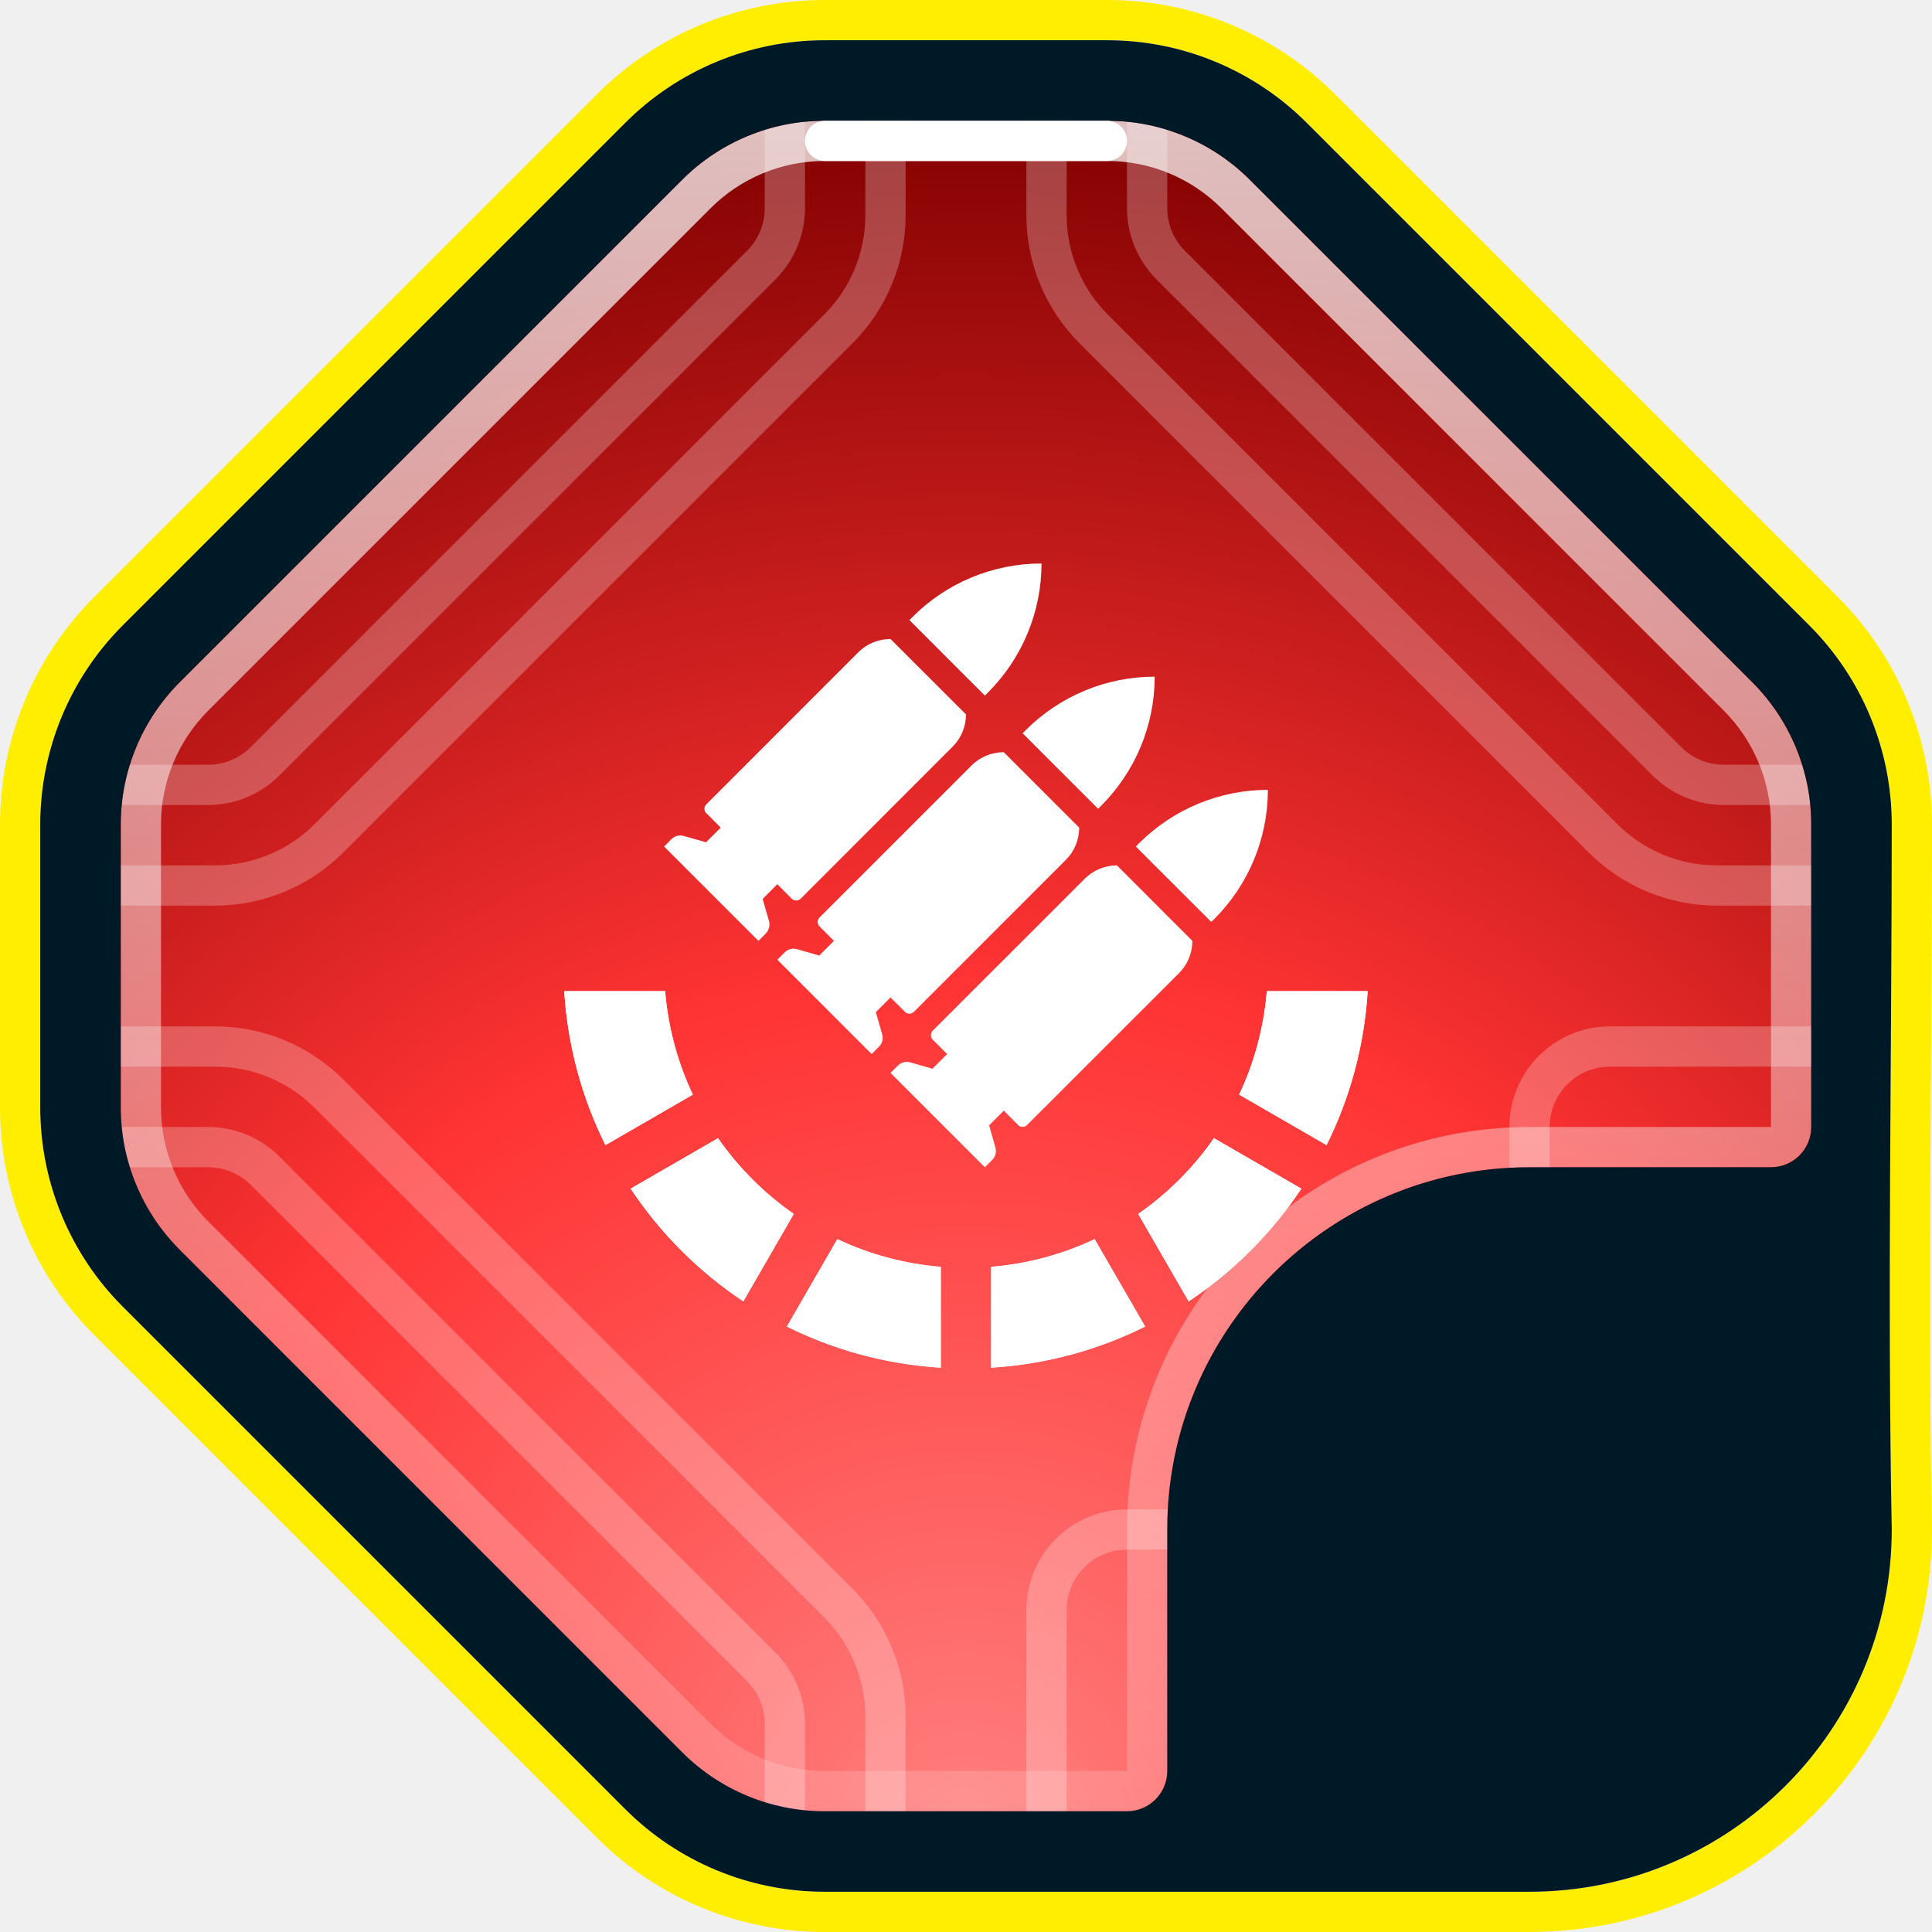
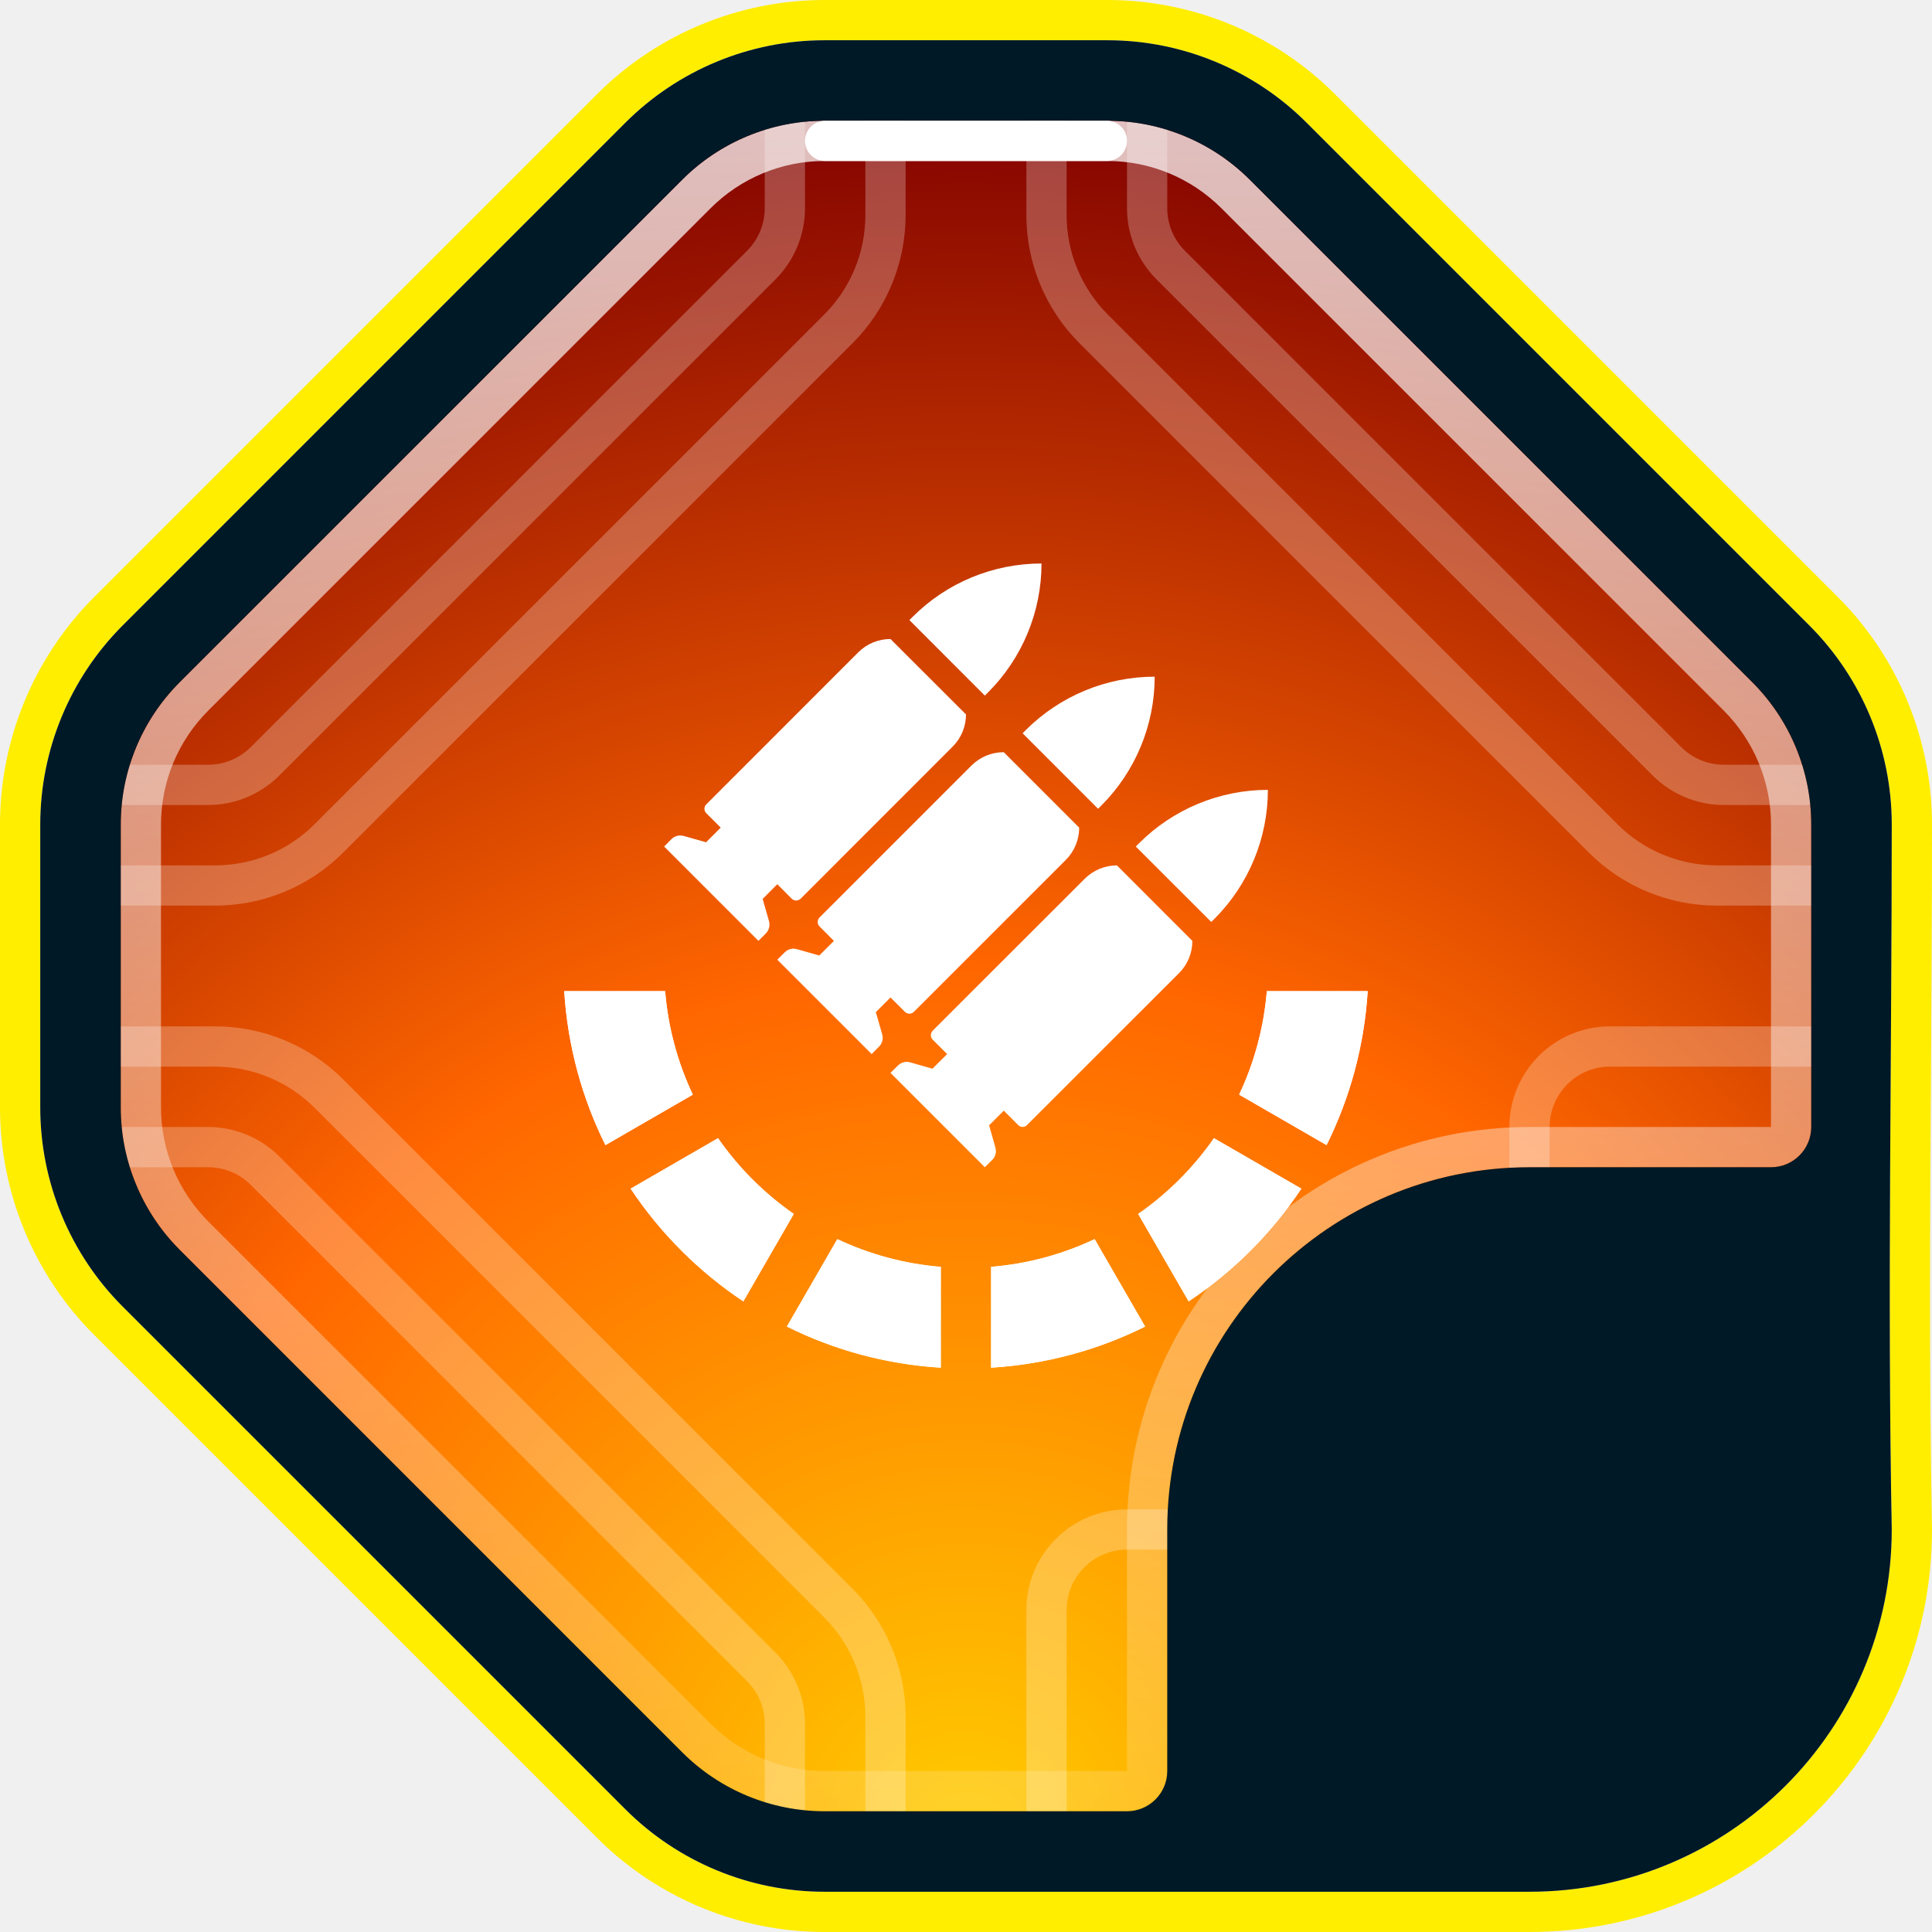
<svg xmlns="http://www.w3.org/2000/svg" width="24" height="24" viewBox="0 0 24 24" fill="none">
  <path fill-rule="evenodd" clip-rule="evenodd" d="M24 19C24 21.761 21.761 24 19 24H10.243C9.182 24 8.164 23.579 7.414 22.828L1.172 16.586C0.421 15.836 0 14.818 0 13.757V10.243C0 9.182 0.421 8.164 1.172 7.414L7.414 1.172C8.164 0.421 9.182 0 10.243 0H13.757C14.818 0 15.836 0.421 16.586 1.172L22.828 7.414C23.579 8.164 24 9.182 24 10.243C24 11.222 23.994 12.198 23.988 13.173C23.975 15.116 23.963 17.052 24 18.991L24 19ZM23.5 19C23.463 17.055 23.475 15.108 23.488 13.161C23.494 12.188 23.5 11.215 23.5 10.243C23.5 9.314 23.131 8.424 22.475 7.768L16.232 1.525C15.576 0.869 14.686 0.5 13.757 0.5H10.243C9.314 0.5 8.424 0.869 7.768 1.525L1.525 7.768C0.869 8.424 0.5 9.314 0.5 10.243V13.757C0.5 14.686 0.869 15.576 1.525 16.232L7.768 22.475C8.424 23.131 9.314 23.5 10.243 23.5H19C21.485 23.5 23.5 21.485 23.5 19Z" fill="#FFEE00" />
  <path d="M8.121 1.879L1.879 8.121C1.316 8.684 1 9.447 1 10.243V13.757C1 14.553 1.316 15.316 1.879 15.879L8.121 22.121C8.684 22.684 9.447 23 10.243 23H13.757C14.553 23 15.316 22.684 15.879 22.121L22.121 15.879C22.684 15.316 23 14.553 23 13.757V10.243C23 9.447 22.684 8.684 22.121 8.121L15.879 1.879C15.316 1.316 14.553 1 13.757 1H10.243C9.447 1 8.684 1.316 8.121 1.879Z" fill="url(#paint0_radial_37157_55317)" />
  <path fill-rule="evenodd" clip-rule="evenodd" d="M10 1V2.586C10 2.917 9.868 3.235 9.634 3.47L3.47 9.634C3.235 9.868 2.917 10 2.586 10H1V9.5H2.586C2.785 9.5 2.975 9.421 3.116 9.28L9.28 3.116C9.421 2.975 9.5 2.785 9.5 2.586V1H10ZM14 1V2.586C14 2.917 14.132 3.235 14.366 3.47L20.53 9.634C20.765 9.868 21.083 10 21.414 10H23V9.5H21.414C21.215 9.5 21.024 9.421 20.884 9.28L14.72 3.116C14.579 2.975 14.5 2.785 14.5 2.586V1H14ZM10 21.414V23H9.5V21.414C9.5 21.215 9.421 21.024 9.28 20.884L3.116 14.72C2.975 14.579 2.785 14.5 2.586 14.5H1V14H2.586C2.917 14 3.235 14.132 3.47 14.366L9.634 20.53C9.868 20.765 10 21.083 10 21.414ZM11.25 1V2.672C11.25 3.268 11.013 3.841 10.591 4.263L4.263 10.591C3.841 11.013 3.268 11.25 2.672 11.25H1V10.75H2.672C3.136 10.75 3.581 10.566 3.909 10.237L10.237 3.909C10.566 3.581 10.75 3.136 10.75 2.672V1H11.25ZM12.75 2.672V1H13.25V2.672C13.25 3.136 13.434 3.581 13.763 3.909L20.091 10.237C20.419 10.566 20.864 10.75 21.328 10.75H23V11.25H21.328C20.732 11.25 20.159 11.013 19.737 10.591L13.409 4.263C12.987 3.841 12.75 3.268 12.75 2.672ZM11.25 23V21.328C11.25 20.732 11.013 20.159 10.591 19.737L4.263 13.409C3.841 12.987 3.268 12.75 2.672 12.75H1V13.25H2.672C3.136 13.25 3.581 13.434 3.909 13.763L10.237 20.091C10.566 20.419 10.75 20.864 10.75 21.328V23H11.25ZM12.75 20V23H13.25V20C13.25 19.586 13.586 19.25 14 19.25H15V18.75H14C13.31 18.75 12.75 19.31 12.75 20ZM20 12.75C19.31 12.75 18.75 13.31 18.75 14V15H19.25V14C19.25 13.586 19.586 13.25 20 13.25H23V12.75H20Z" fill="white" fill-opacity="0.25" />
  <path fill-rule="evenodd" clip-rule="evenodd" d="M10.243 2C9.712 2 9.204 2.211 8.828 2.586L2.586 8.828C2.211 9.204 2 9.712 2 10.243V13.757C2 14.288 2.211 14.796 2.586 15.172L8.828 21.414C9.204 21.789 9.712 22 10.243 22H14V19C14 16.239 16.239 14 19 14H22V10.243C22 9.712 21.789 9.204 21.414 8.828L15.172 2.586C14.796 2.211 14.288 2 13.757 2H10.243ZM10.243 1.5C9.58 1.5 8.944 1.763 8.475 2.232L2.232 8.475C1.763 8.944 1.5 9.58 1.5 10.243V13.757C1.5 14.42 1.763 15.056 2.232 15.525L8.475 21.768C8.944 22.237 9.58 22.5 10.243 22.5H14C14.276 22.5 14.5 22.276 14.5 22V19C14.5 16.515 16.515 14.5 19 14.5H22C22.276 14.5 22.5 14.276 22.5 14V10.243C22.5 9.58 22.237 8.944 21.768 8.475L15.525 2.232C15.056 1.763 14.42 1.5 13.757 1.5H10.243Z" fill="url(#paint1_linear_37157_55317)" />
  <path d="M15.393 13.598C15.58 13.203 15.699 12.769 15.737 12.312H16.99C16.948 12.996 16.768 13.643 16.479 14.225L15.393 13.598Z" fill="white" />
  <path d="M15.08 14.139C14.825 14.506 14.506 14.825 14.139 15.08L14.766 16.166C15.32 15.797 15.797 15.32 16.166 14.766L15.08 14.139Z" fill="white" />
  <path d="M12.312 15.737C12.769 15.7 13.202 15.58 13.598 15.393L14.225 16.479C13.643 16.769 12.996 16.948 12.312 16.99V15.737Z" fill="white" />
  <path d="M11.687 15.737C11.23 15.7 10.797 15.58 10.401 15.393L9.775 16.479C10.357 16.769 11.003 16.948 11.687 16.99V15.737Z" fill="white" />
  <path d="M8.919 14.139C9.175 14.506 9.494 14.825 9.86 15.08L9.234 16.166C8.679 15.797 8.203 15.32 7.834 14.766L8.919 14.139Z" fill="white" />
  <path d="M8.606 13.598C8.42 13.203 8.3 12.769 8.262 12.312H7.009C7.051 12.996 7.231 13.643 7.521 14.225L8.606 13.598Z" fill="white" />
  <path d="M8.607 13.598C8.42 13.203 8.3 12.769 8.263 12.312H7.009C7.052 12.996 7.231 13.643 7.521 14.225L8.607 13.598Z" fill="white" />
  <path d="M8.92 14.139C9.175 14.506 9.494 14.825 9.861 15.08L9.234 16.166C8.679 15.797 8.203 15.32 7.834 14.766L8.92 14.139Z" fill="white" />
  <path d="M11.687 15.737C11.231 15.7 10.797 15.58 10.402 15.393L9.775 16.479C10.357 16.769 11.004 16.948 11.687 16.99V15.737Z" fill="white" />
  <path d="M12.312 15.737C12.769 15.7 13.203 15.58 13.598 15.393L14.225 16.479C13.643 16.769 12.996 16.948 12.312 16.99V15.737Z" fill="white" />
  <path d="M15.08 14.139C14.825 14.506 14.506 14.825 14.139 15.08L14.766 16.166C15.32 15.797 15.797 15.32 16.166 14.766L15.08 14.139Z" fill="white" />
  <path d="M15.393 13.598C15.58 13.203 15.699 12.769 15.737 12.312H16.99C16.948 12.996 16.768 13.643 16.479 14.225L15.393 13.598Z" fill="white" />
  <path d="M11.337 7.663L11.297 7.703L12.234 8.641L12.275 8.6C12.699 8.176 12.938 7.6 12.938 7C12.337 7 11.761 7.238 11.337 7.663Z" fill="white" />
  <path d="M9.422 11.688L8.25 10.516L8.341 10.424C8.381 10.384 8.44 10.369 8.495 10.385L8.771 10.463L8.953 10.281L8.774 10.102C8.743 10.072 8.743 10.022 8.774 9.992L10.662 8.103C10.768 7.997 10.912 7.938 11.062 7.938L12 8.875C12 9.025 11.94 9.169 11.834 9.275L9.946 11.164C9.915 11.194 9.866 11.194 9.835 11.164L9.656 10.984L9.474 11.167L9.553 11.443C9.568 11.497 9.553 11.556 9.513 11.596L9.422 11.688Z" fill="white" />
  <path d="M12.703 9.109L12.743 9.069C13.168 8.645 13.743 8.406 14.344 8.406C14.344 9.007 14.105 9.582 13.681 10.007L13.641 10.047L12.703 9.109Z" fill="white" />
  <path d="M9.656 11.922L10.828 13.094L10.919 13.002C10.96 12.962 10.975 12.904 10.959 12.849L10.88 12.573L11.062 12.391L11.242 12.57C11.272 12.6 11.322 12.6 11.352 12.57L13.241 10.681C13.347 10.575 13.406 10.431 13.406 10.281L12.469 9.344C12.319 9.344 12.175 9.403 12.069 9.509L10.18 11.398C10.15 11.428 10.15 11.478 10.18 11.508L10.359 11.688L10.177 11.87L9.901 11.791C9.846 11.775 9.788 11.79 9.747 11.831L9.656 11.922Z" fill="white" />
  <path d="M14.109 10.516L14.15 10.475C14.574 10.051 15.15 9.812 15.75 9.812C15.75 10.413 15.511 10.989 15.087 11.413L15.047 11.453L14.109 10.516Z" fill="white" />
  <path d="M11.062 13.328L12.234 14.5L12.326 14.409C12.366 14.369 12.381 14.31 12.365 14.255L12.287 13.979L12.469 13.797L12.648 13.976C12.678 14.007 12.728 14.007 12.758 13.976L14.647 12.088C14.753 11.982 14.812 11.838 14.812 11.688L13.875 10.75C13.725 10.75 13.581 10.81 13.475 10.916L11.586 12.804C11.556 12.835 11.556 12.884 11.586 12.915L11.766 13.094L11.583 13.276L11.307 13.197C11.253 13.181 11.194 13.197 11.154 13.237L11.062 13.328Z" fill="white" />
  <path fill-rule="evenodd" clip-rule="evenodd" d="M10.243 23.5C9.314 23.5 8.424 23.131 7.768 22.475L1.525 16.232C0.869 15.576 0.5 14.686 0.5 13.757V10.243C0.5 9.314 0.869 8.424 1.525 7.768L7.768 1.525C8.424 0.869 9.314 0.5 10.243 0.5H13.757C14.686 0.5 15.576 0.869 16.232 1.525L22.475 7.768C23.131 8.424 23.5 9.314 23.5 10.243C23.5 13.161 23.445 16.083 23.5 19C23.5 21.485 21.485 23.5 19 23.5C15.979 23.5 13.28 23.5 10.243 23.5ZM8.475 2.232C8.944 1.763 9.58 1.5 10.243 1.5H13.757C14.42 1.5 15.056 1.763 15.525 2.232L21.768 8.475C22.237 8.944 22.5 9.58 22.5 10.243V14C22.5 14.276 22.276 14.5 22 14.5H19C16.515 14.5 14.5 16.515 14.5 19V22C14.5 22.276 14.276 22.5 14 22.5H10.243C9.58 22.5 8.944 22.237 8.475 21.768L2.232 15.525C1.763 15.056 1.5 14.42 1.5 13.757V10.243C1.5 9.58 1.763 8.944 2.232 8.475L8.475 2.232Z" fill="#001926" />
  <rect x="10" y="1.5" width="4" height="0.5" rx="0.25" fill="white" />
  <defs>
    <radialGradient id="paint0_radial_37157_55317" cx="0" cy="0" r="1" gradientUnits="userSpaceOnUse" gradientTransform="translate(12 23) rotate(-90) scale(22)">
-       <stop stop-color="#FF8080" />
-       <stop offset="0.496" stop-color="#FF3333" />
+       <stop stop-color="#FFCC00" />
+       <stop offset="0.5" stop-color="#FF6600" />
      <stop offset="1" stop-color="#800000" />
    </radialGradient>
    <linearGradient id="paint1_linear_37157_55317" x1="12" y1="1.5" x2="12" y2="22.5" gradientUnits="userSpaceOnUse">
      <stop stop-color="white" stop-opacity="0.75" />
      <stop offset="1" stop-color="white" stop-opacity="0.15" />
    </linearGradient>
  </defs>
</svg>
